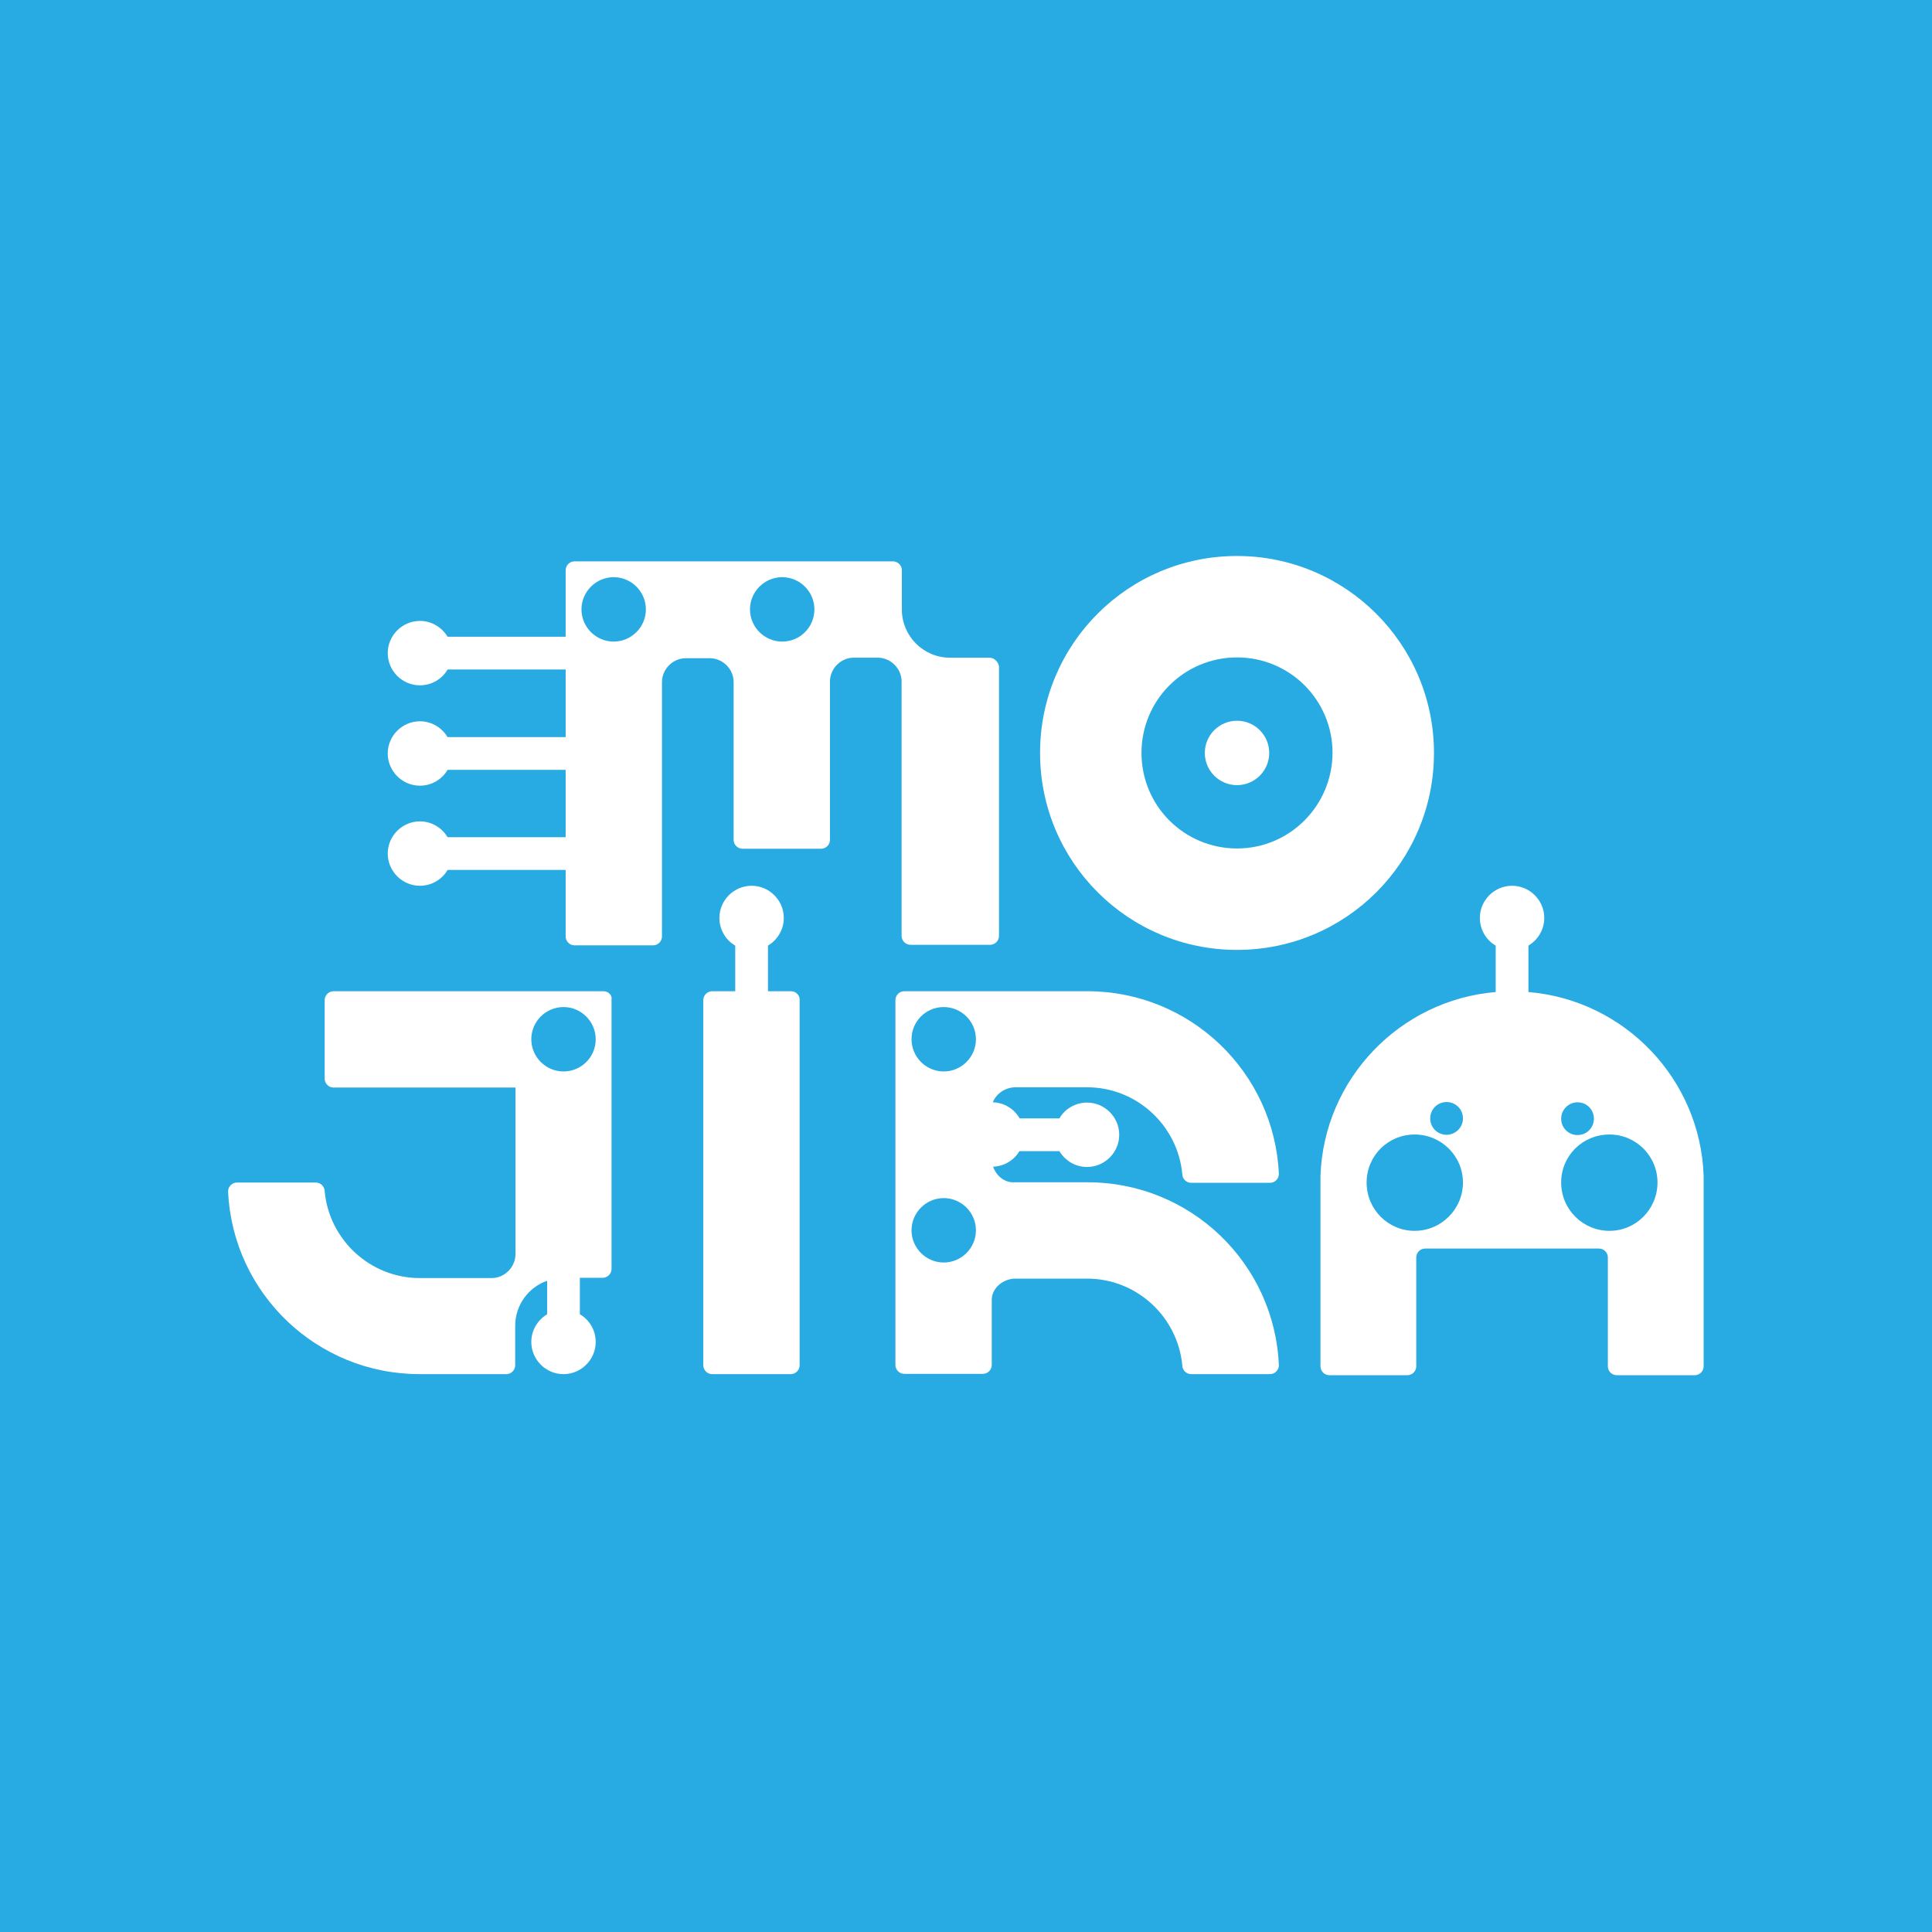
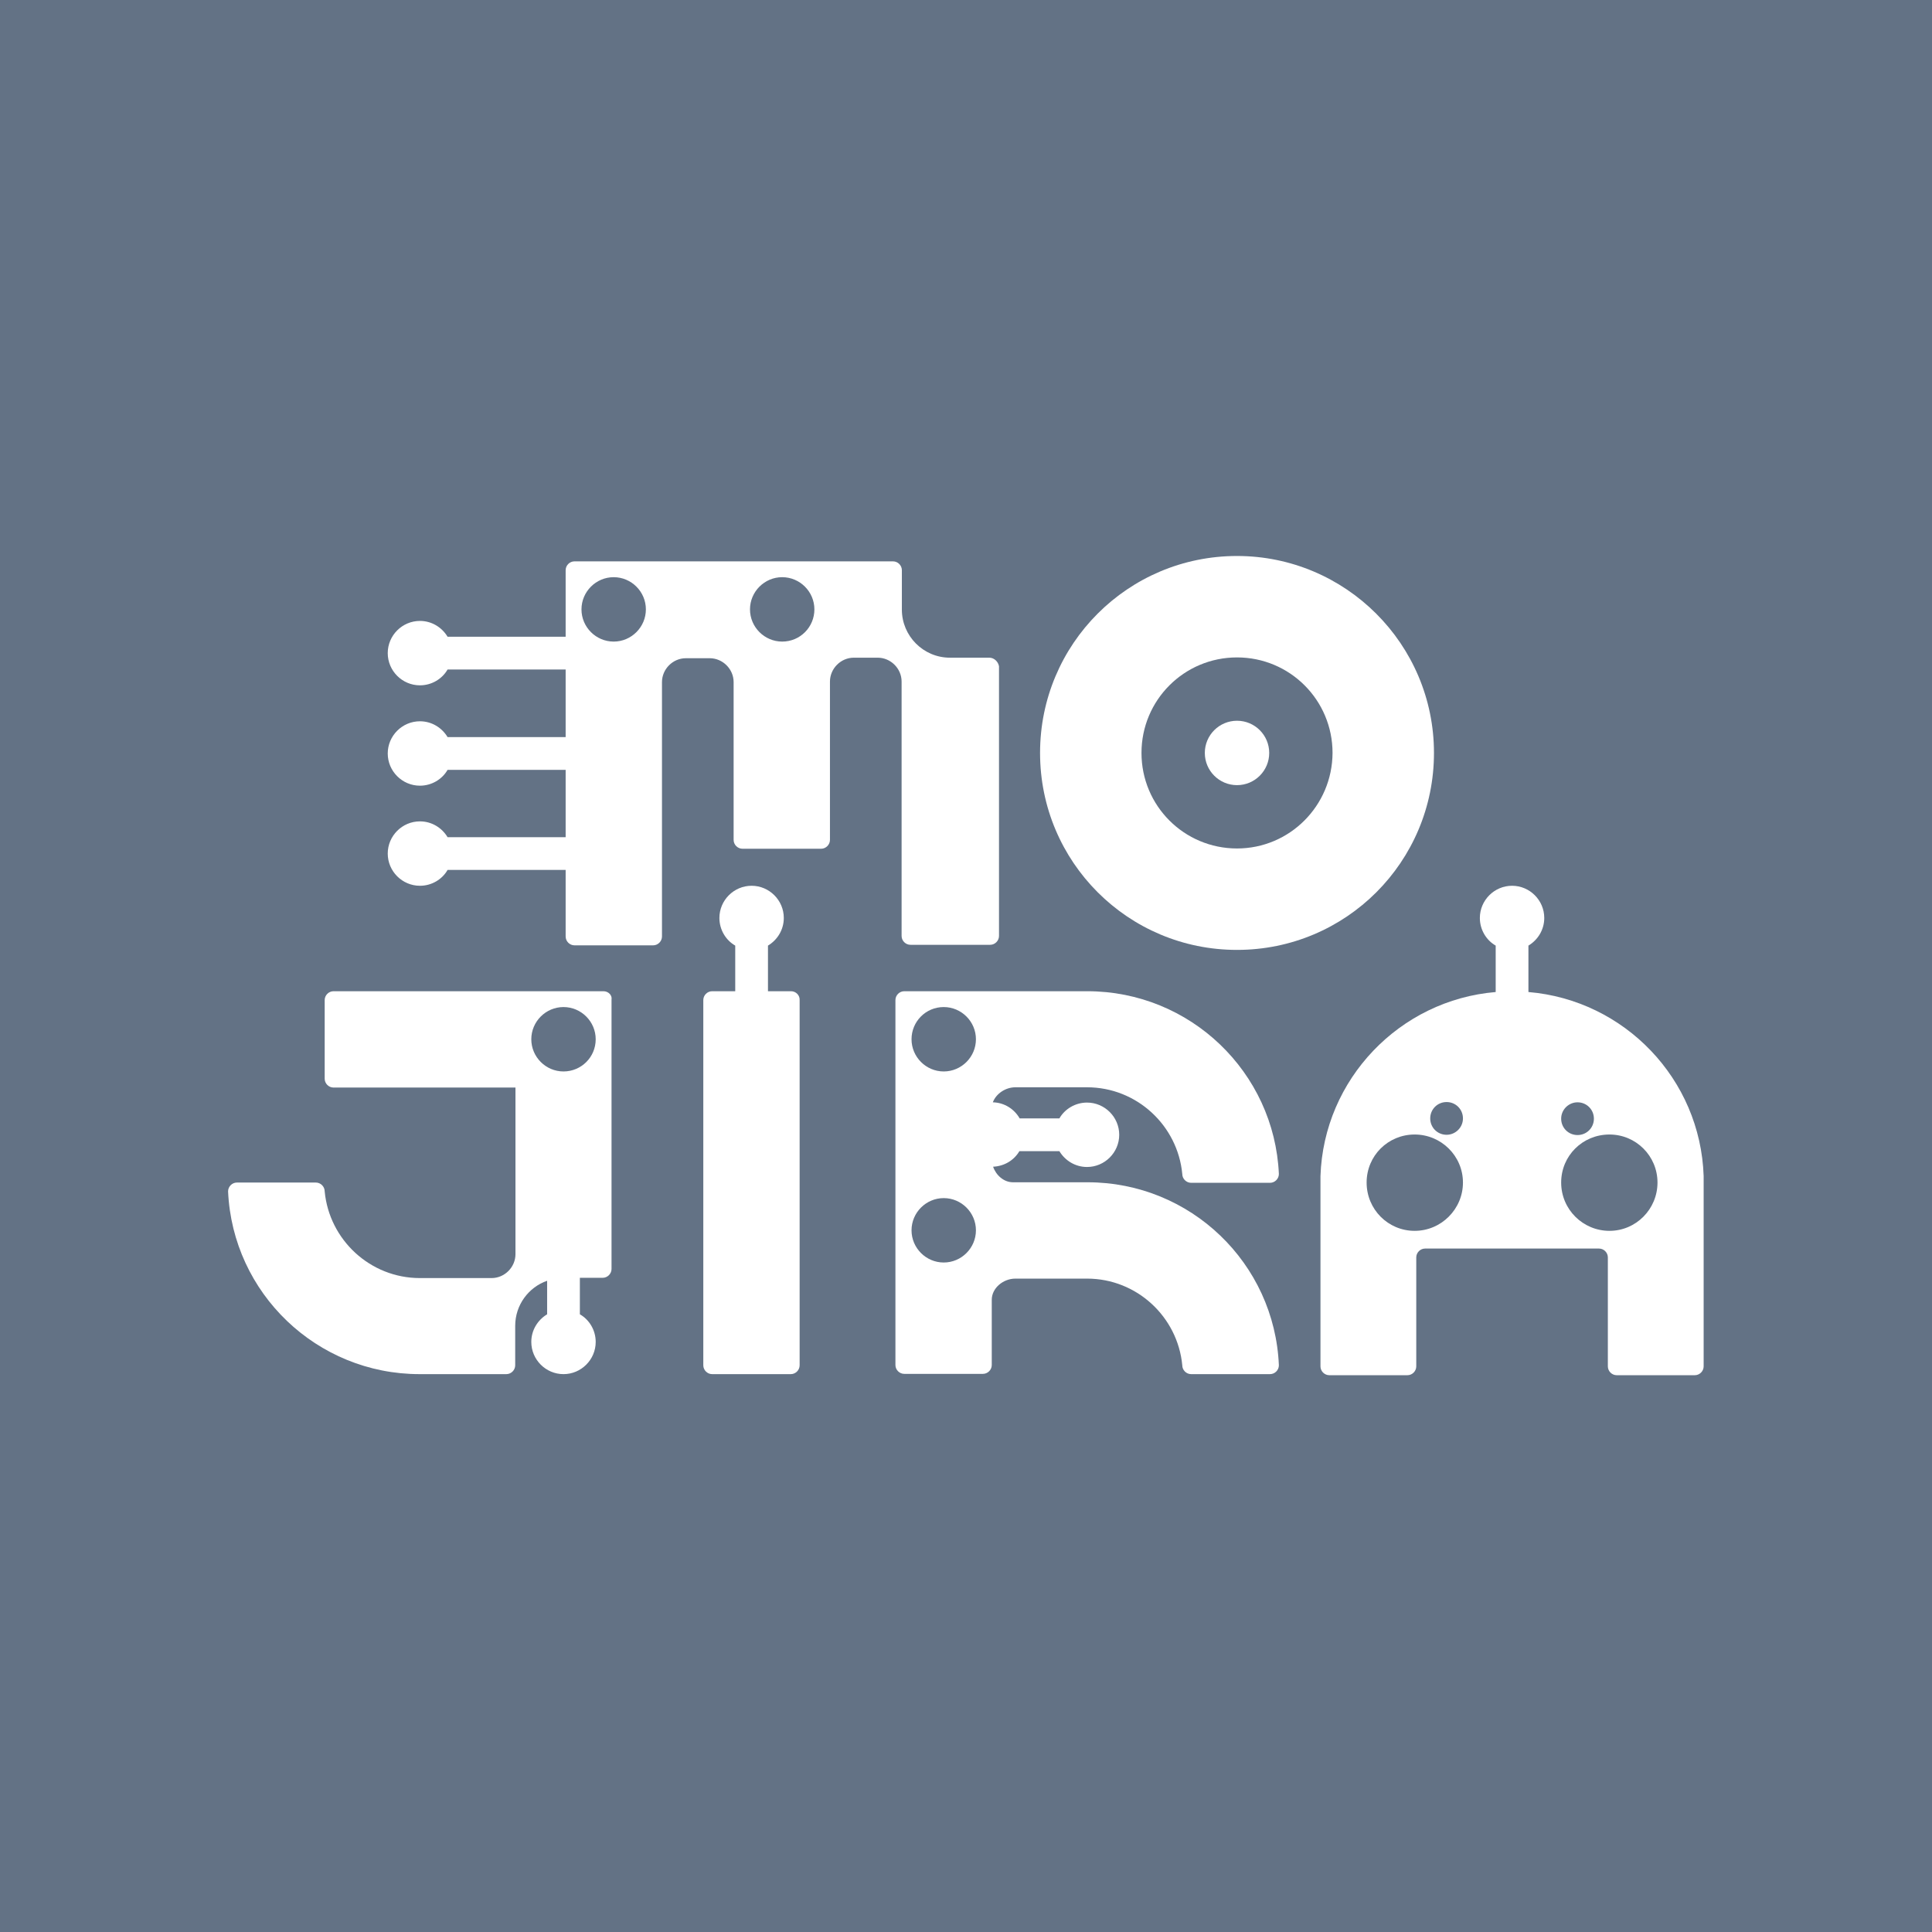
<svg xmlns="http://www.w3.org/2000/svg" version="1.1" id="Layer_1" x="0px" y="0px" viewBox="0 0 720 720" style="enable-background:new 0 0 720 720;" xml:space="preserve">
  <style type="text/css">
- 	.st0{fill:#28AAE2;}
+ 	.st0{fill:#637285;}
	.st1{display:none;}
	.st2{fill:#FFFFFF;}
</style>
  <g id="MojiraBG">
    <g>
-       <rect class="st0" width="720" height="720" />
+       <rect y="0" class="st0" width="720" height="720" />
    </g>
  </g>
  <g id="MojangStudios" class="st1">
</g>
  <path class="st2" d="M461,207.2c-40.6,0-73.4,32.8-73.4,73.4S420.4,354,461,354s73.4-32.8,73.4-73.4S501.4,207.2,461,207.2z   M461,316.2c-19.7,0-35.6-15.9-35.6-35.6S441.3,245,461,245s35.6,15.9,35.6,35.6C496.5,300.3,480.6,316.2,461,316.2z" />
  <path class="st2" d="M294.8,369.4h-8.6v-17c3.5-2.1,5.9-5.9,5.9-10.3c0-6.6-5.4-12-12-12s-12,5.4-12,12c0,4.4,2.4,8.3,5.9,10.3v17  h-8.6c-1.8,0-3.3,1.5-3.3,3.3v136.1c0,1.8,1.5,3.3,3.3,3.3h29.3c1.8,0,3.3-1.5,3.3-3.3V372.7C298.1,370.9,296.6,369.4,294.8,369.4z" />
  <circle class="st2" cx="461" cy="280.6" r="12" />
-   <path class="st2" d="M224.9,369.4H124.3c-1.8,0-3.3,1.5-3.3,3.3V402c0,1.8,1.5,3.3,3.3,3.3h67.8v62.1c0,4.8-4,8.9-8.9,8.9h-8.8  h-17.9c-18.6,0-33.8-14.3-35.5-32.3c0-1.8-1.5-3.3-3.3-3.3H88.3c-1.8,0-3.3,1.5-3.3,3.3c1.7,37.9,33,68.1,71.4,68.1h32.3  c1.8,0,3.3-1.5,3.3-3.3v-14.7c0-7.8,5-14.4,11.9-16.8v12.5c-3.5,2.1-5.9,5.9-5.9,10.3c0,6.6,5.4,12,12,12s12-5.4,12-12  c0-4.4-2.4-8.3-5.9-10.3v-13.6h8.5c1.8,0,3.3-1.5,3.3-3.3v-71.1v-29.3C228.2,370.9,226.7,369.4,224.9,369.4z M210,399.3  c-6.6,0-12-5.4-12-12c0-6.6,5.4-12,12-12s12,5.4,12,12C222,394,216.6,399.3,210,399.3z" />
-   <path class="st2" d="M368.7,245.1H354c-9.9,0-17.9-8.1-17.9-17.9v-14.7c0-1.8-1.5-3.3-3.3-3.3H214.1c-1.8,0-3.3,1.5-3.3,3.3v24.8  h-44c-2.1-3.5-5.9-5.9-10.3-5.9c-6.6,0-12,5.4-12,12s5.4,12,12,12c4.4,0,8.3-2.4,10.3-5.9h44v25.2h-44c-2.1-3.5-5.9-5.9-10.3-5.9  c-6.6,0-12,5.4-12,12s5.4,12,12,12c4.4,0,8.3-2.4,10.3-5.9h44V312h-44c-2.1-3.5-5.9-5.9-10.3-5.9c-6.6,0-12,5.4-12,12s5.4,12,12,12  c4.4,0,8.3-2.4,10.3-5.9h44v24.8c0,1.8,1.5,3.3,3.3,3.3h29.3c1.8,0,3.3-1.5,3.3-3.3v-94.8c0-4.8,4-8.9,8.9-8.9h8.9  c4.8,0,8.9,4,8.9,8.9v58.8c0,1.8,1.5,3.3,3.3,3.3H306c1.8,0,3.3-1.5,3.3-3.3v-59c0-4.8,4-8.9,8.9-8.9h8.9c4.8,0,8.9,4,8.9,8.9v94.8  c0,1.8,1.5,3.3,3.3,3.3H369c1.8,0,3.3-1.5,3.3-3.3V248.3C372,246.6,370.5,245.1,368.7,245.1z M228.7,239.1c-6.6,0-12-5.4-12-12  c0-6.6,5.4-12,12-12c6.6,0,12,5.4,12,12C240.7,233.7,235.3,239.1,228.7,239.1z M291.5,239.1c-6.6,0-12-5.4-12-12c0-6.6,5.4-12,12-12  c6.6,0,12,5.4,12,12C303.5,233.7,298.2,239.1,291.5,239.1z" />
-   <path class="st2" d="M405.3,440.6h-27.8c-3.4,0-6.3-2.6-7.4-5.8c4.2-0.2,7.8-2.4,9.8-5.8h14.9c2.1,3.5,5.9,5.9,10.3,5.9  c6.6,0,12-5.4,12-12c0-6.6-5.4-12-12-12c-4.4,0-8.3,2.4-10.3,5.9H380c-2-3.5-5.7-5.9-10-6c1.2-3.2,4.7-5.6,8.4-5.6h26.7  c18.6,0,33.8,14.3,35.5,32.3c0,1.8,1.5,3.3,3.3,3.3h29.4c1.8,0,3.3-1.5,3.3-3.3c-1.7-37.9-33-68.1-71.4-68.1H337  c-1.8,0-3.3,1.5-3.3,3.3v136c0,1.8,1.5,3.3,3.3,3.3h29.3c1.8,0,3.3-1.5,3.3-3.3v-24.3c0-4.4,4.3-7.9,8.8-7.9h26.7  c18.6,0,33.8,14.3,35.5,32.3c0,1.8,1.5,3.3,3.3,3.3h29.4c1.8,0,3.3-1.5,3.3-3.3C475,470.8,443.7,440.6,405.3,440.6z M351.7,375.3  c6.6,0,12,5.4,12,12c0,6.6-5.4,12-12,12c-6.6,0-12-5.4-12-12C339.7,380.7,345,375.3,351.7,375.3z M351.7,470.5c-6.6,0-12-5.4-12-12  c0-6.6,5.4-12,12-12c6.6,0,12,5.4,12,12C363.7,465.1,358.3,470.5,351.7,470.5z" />
-   <path class="st2" d="M569.6,369.7v-17.3c3.5-2.1,5.9-5.9,5.9-10.3c0-6.6-5.4-12-12-12s-12,5.4-12,12c0,4.4,2.4,8.3,5.9,10.3v17.3  c-35.8,3-64.1,32.5-65.3,68.6v40v12.7v18.2c0,1.8,1.5,3.3,3.3,3.3h29.1c1.8,0,3.3-1.5,3.3-3.3v-40.6c0-1.8,1.5-3.3,3.3-3.3h32.4  h32.4c1.8,0,3.3,1.5,3.3,3.3v40.6c0,1.8,1.5,3.3,3.3,3.3h29.1c1.8,0,3.3-1.5,3.3-3.3v-18.2v-12.7v-40  C633.7,402.1,605.4,372.7,569.6,369.7z M587.9,410.8c3.4,0,6.1,2.7,6.1,6.1s-2.7,6.1-6.1,6.1s-6.1-2.7-6.1-6.1  S584.6,410.8,587.9,410.8z M527.2,458.7c-9.9,0-17.9-8-17.9-18s8-17.9,17.9-17.9c9.9,0,18,8,18,17.9S537.1,458.7,527.2,458.7z   M539.1,422.9c-3.4,0-6.1-2.7-6.1-6.1s2.7-6.1,6.1-6.1s6.1,2.7,6.1,6.1S542.4,422.9,539.1,422.9z M599.8,458.7c-9.9,0-18-8-18-18  s8-17.9,18-17.9c9.9,0,17.9,8,17.9,17.9S609.7,458.7,599.8,458.7z" />
+   <path class="st2" d="M224.9,369.4H124.3c-1.8,0-3.3,1.5-3.3,3.3V402c0,1.8,1.5,3.3,3.3,3.3h67.8v62.1c0,4.8-4,8.9-8.9,8.9h-8.8  h-17.9c-18.6,0-33.8-14.3-35.5-32.3c0-1.8-1.5-3.3-3.3-3.3H88.3c-1.8,0-3.3,1.5-3.3,3.3c1.7,37.9,33,68.1,71.4,68.1h32.3  c1.8,0,3.3-1.5,3.3-3.3v-14.7c0-7.8,5-14.4,11.9-16.8v12.5c-3.5,2.1-5.9,5.9-5.9,10.3c0,6.6,5.4,12,12,12s12-5.4,12-12  c0-4.4-2.4-8.3-5.9-10.3v-13.6h8.5c1.8,0,3.3-1.5,3.3-3.3v-71.1v-29.3C228.2,370.9,226.7,369.4,224.9,369.4z M210,399.3  c-6.6,0-12-5.4-12-12s5.4-12,12-12s12,5.4,12,12C222,394,216.6,399.3,210,399.3z" />
+   <path class="st2" d="M368.7,245.1H354c-9.9,0-17.9-8.1-17.9-17.9v-14.7c0-1.8-1.5-3.3-3.3-3.3H214.1c-1.8,0-3.3,1.5-3.3,3.3v24.8  h-44c-2.1-3.5-5.9-5.9-10.3-5.9c-6.6,0-12,5.4-12,12s5.4,12,12,12c4.4,0,8.3-2.4,10.3-5.9h44v25.2h-44c-2.1-3.5-5.9-5.9-10.3-5.9  c-6.6,0-12,5.4-12,12s5.4,12,12,12c4.4,0,8.3-2.4,10.3-5.9h44V312h-44c-2.1-3.5-5.9-5.9-10.3-5.9c-6.6,0-12,5.4-12,12s5.4,12,12,12  c4.4,0,8.3-2.4,10.3-5.9h44V349c0,1.8,1.5,3.3,3.3,3.3h29.3c1.8,0,3.3-1.5,3.3-3.3v-94.8c0-4.8,4-8.9,8.9-8.9h8.9  c4.8,0,8.9,4,8.9,8.9V313c0,1.8,1.5,3.3,3.3,3.3H306c1.8,0,3.3-1.5,3.3-3.3v-59c0-4.8,4-8.9,8.9-8.9h8.9c4.8,0,8.9,4,8.9,8.9v94.8  c0,1.8,1.5,3.3,3.3,3.3H369c1.8,0,3.3-1.5,3.3-3.3V248.3C372,246.6,370.5,245.1,368.7,245.1z M228.7,239.1c-6.6,0-12-5.4-12-12  s5.4-12,12-12s12,5.4,12,12C240.7,233.7,235.3,239.1,228.7,239.1z M291.5,239.1c-6.6,0-12-5.4-12-12s5.4-12,12-12s12,5.4,12,12  C303.5,233.7,298.2,239.1,291.5,239.1z" />
+   <path class="st2" d="M405.3,440.6h-27.8c-3.4,0-6.3-2.6-7.4-5.8c4.2-0.2,7.8-2.4,9.8-5.8h14.9c2.1,3.5,5.9,5.9,10.3,5.9  c6.6,0,12-5.4,12-12s-5.4-12-12-12c-4.4,0-8.3,2.4-10.3,5.9H380c-2-3.5-5.7-5.9-10-6c1.2-3.2,4.7-5.6,8.4-5.6h26.7  c18.6,0,33.8,14.3,35.5,32.3c0,1.8,1.5,3.3,3.3,3.3h29.4c1.8,0,3.3-1.5,3.3-3.3c-1.7-37.9-33-68.1-71.4-68.1H337  c-1.8,0-3.3,1.5-3.3,3.3v136c0,1.8,1.5,3.3,3.3,3.3h29.3c1.8,0,3.3-1.5,3.3-3.3v-24.3c0-4.4,4.3-7.9,8.8-7.9h26.7  c18.6,0,33.8,14.3,35.5,32.3c0,1.8,1.5,3.3,3.3,3.3h29.4c1.8,0,3.3-1.5,3.3-3.3C475,470.8,443.7,440.6,405.3,440.6z M351.7,375.3  c6.6,0,12,5.4,12,12s-5.4,12-12,12s-12-5.4-12-12C339.7,380.7,345,375.3,351.7,375.3z M351.7,470.5c-6.6,0-12-5.4-12-12  s5.4-12,12-12s12,5.4,12,12S358.3,470.5,351.7,470.5z" />
+   <path class="st2" d="M569.6,369.7v-17.3c3.5-2.1,5.9-5.9,5.9-10.3c0-6.6-5.4-12-12-12s-12,5.4-12,12c0,4.4,2.4,8.3,5.9,10.3v17.3  c-35.8,3-64.1,32.5-65.3,68.6v40V491v18.2c0,1.8,1.5,3.3,3.3,3.3h29.1c1.8,0,3.3-1.5,3.3-3.3v-40.6c0-1.8,1.5-3.3,3.3-3.3h32.4h32.4  c1.8,0,3.3,1.5,3.3,3.3v40.6c0,1.8,1.5,3.3,3.3,3.3h29.1c1.8,0,3.3-1.5,3.3-3.3V491v-12.7v-40C633.7,402.1,605.4,372.7,569.6,369.7z   M587.9,410.8c3.4,0,6.1,2.7,6.1,6.1s-2.7,6.1-6.1,6.1s-6.1-2.7-6.1-6.1S584.6,410.8,587.9,410.8z M527.2,458.7  c-9.9,0-17.9-8-17.9-18s8-17.9,17.9-17.9c9.9,0,18,8,18,17.9S537.1,458.7,527.2,458.7z M539.1,422.9c-3.4,0-6.1-2.7-6.1-6.1  s2.7-6.1,6.1-6.1s6.1,2.7,6.1,6.1S542.4,422.9,539.1,422.9z M599.8,458.7c-9.9,0-18-8-18-18s8-17.9,18-17.9c9.9,0,17.9,8,17.9,17.9  S609.7,458.7,599.8,458.7z" />
</svg>
